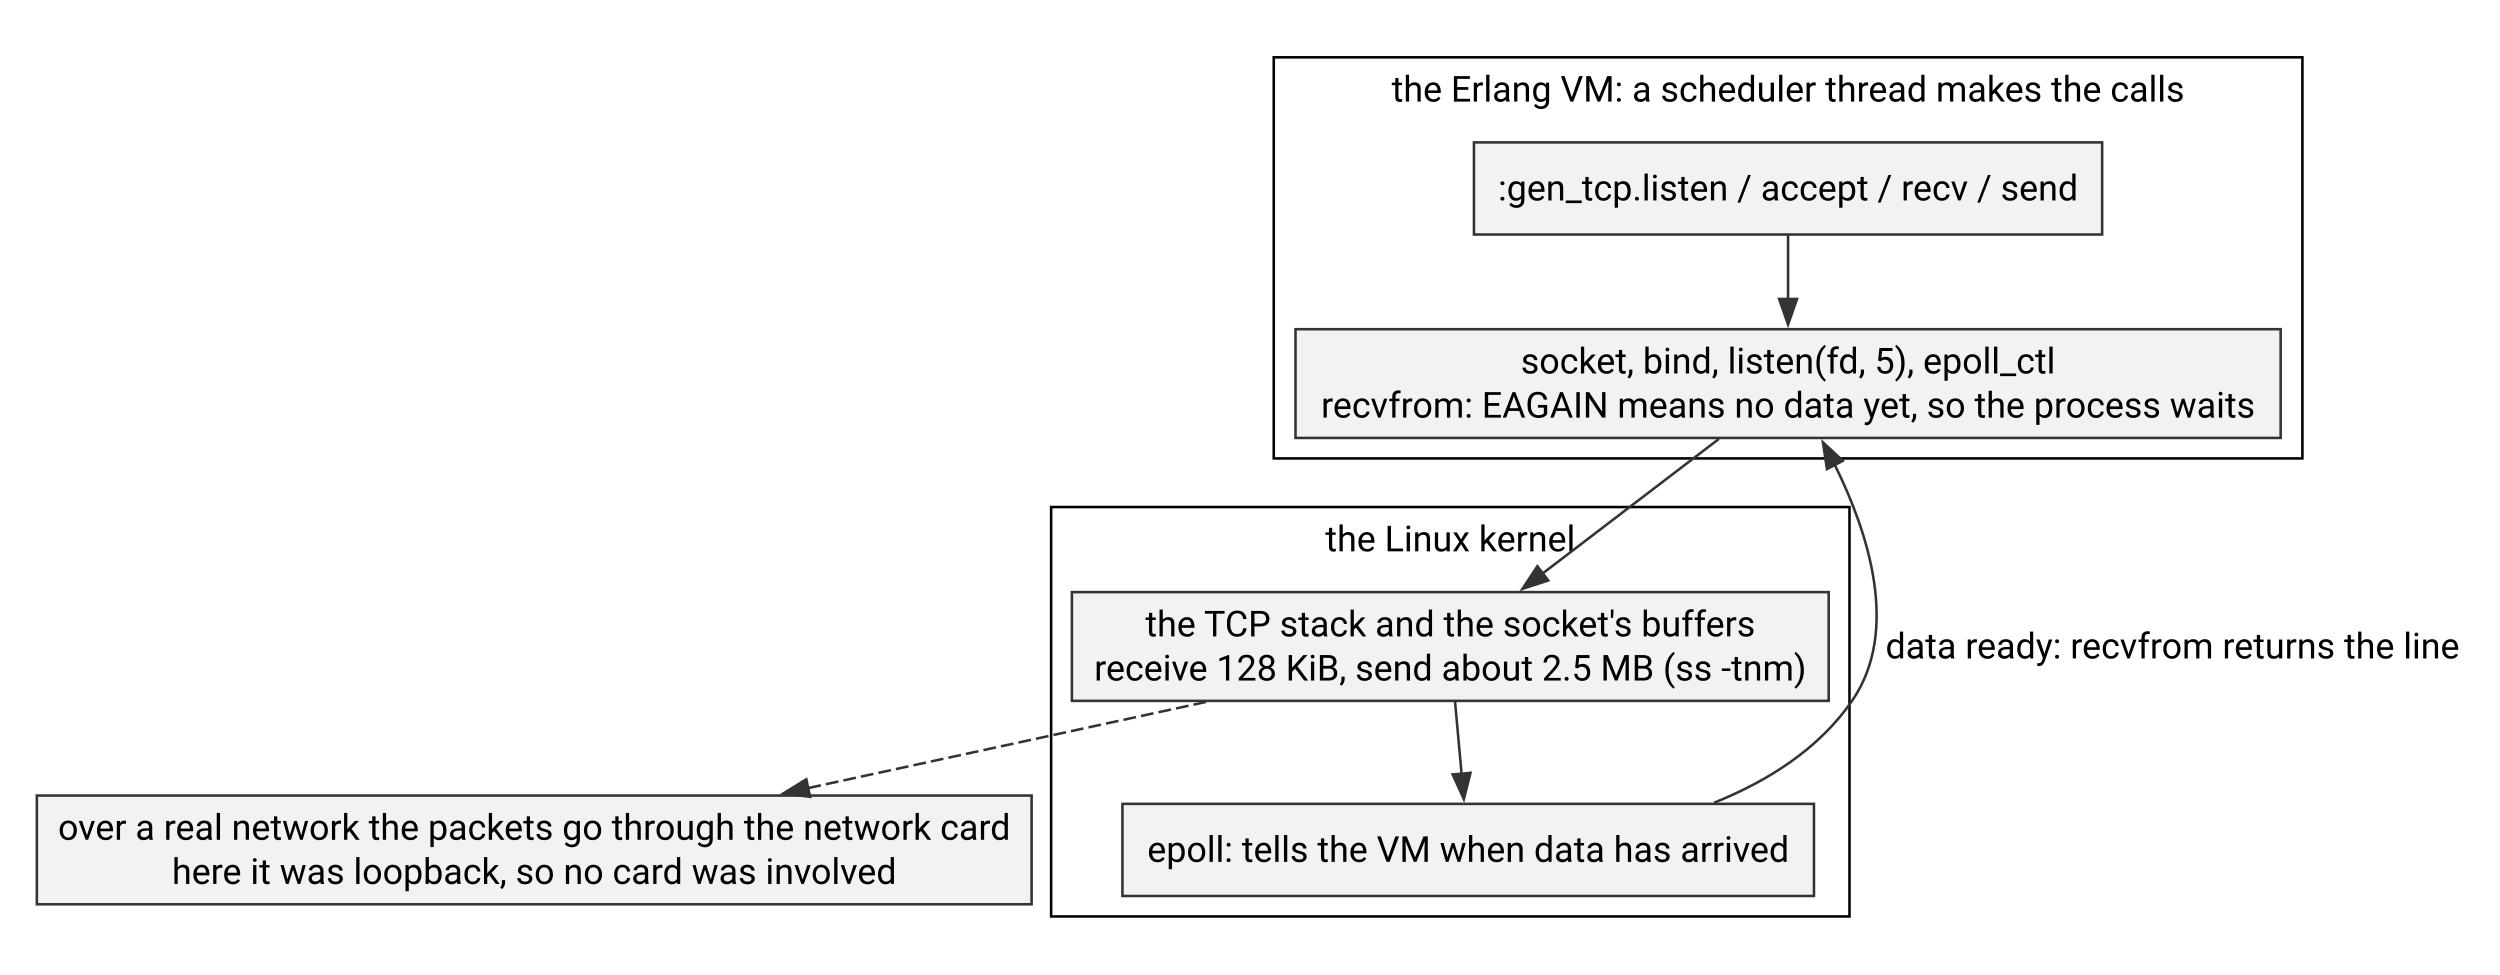
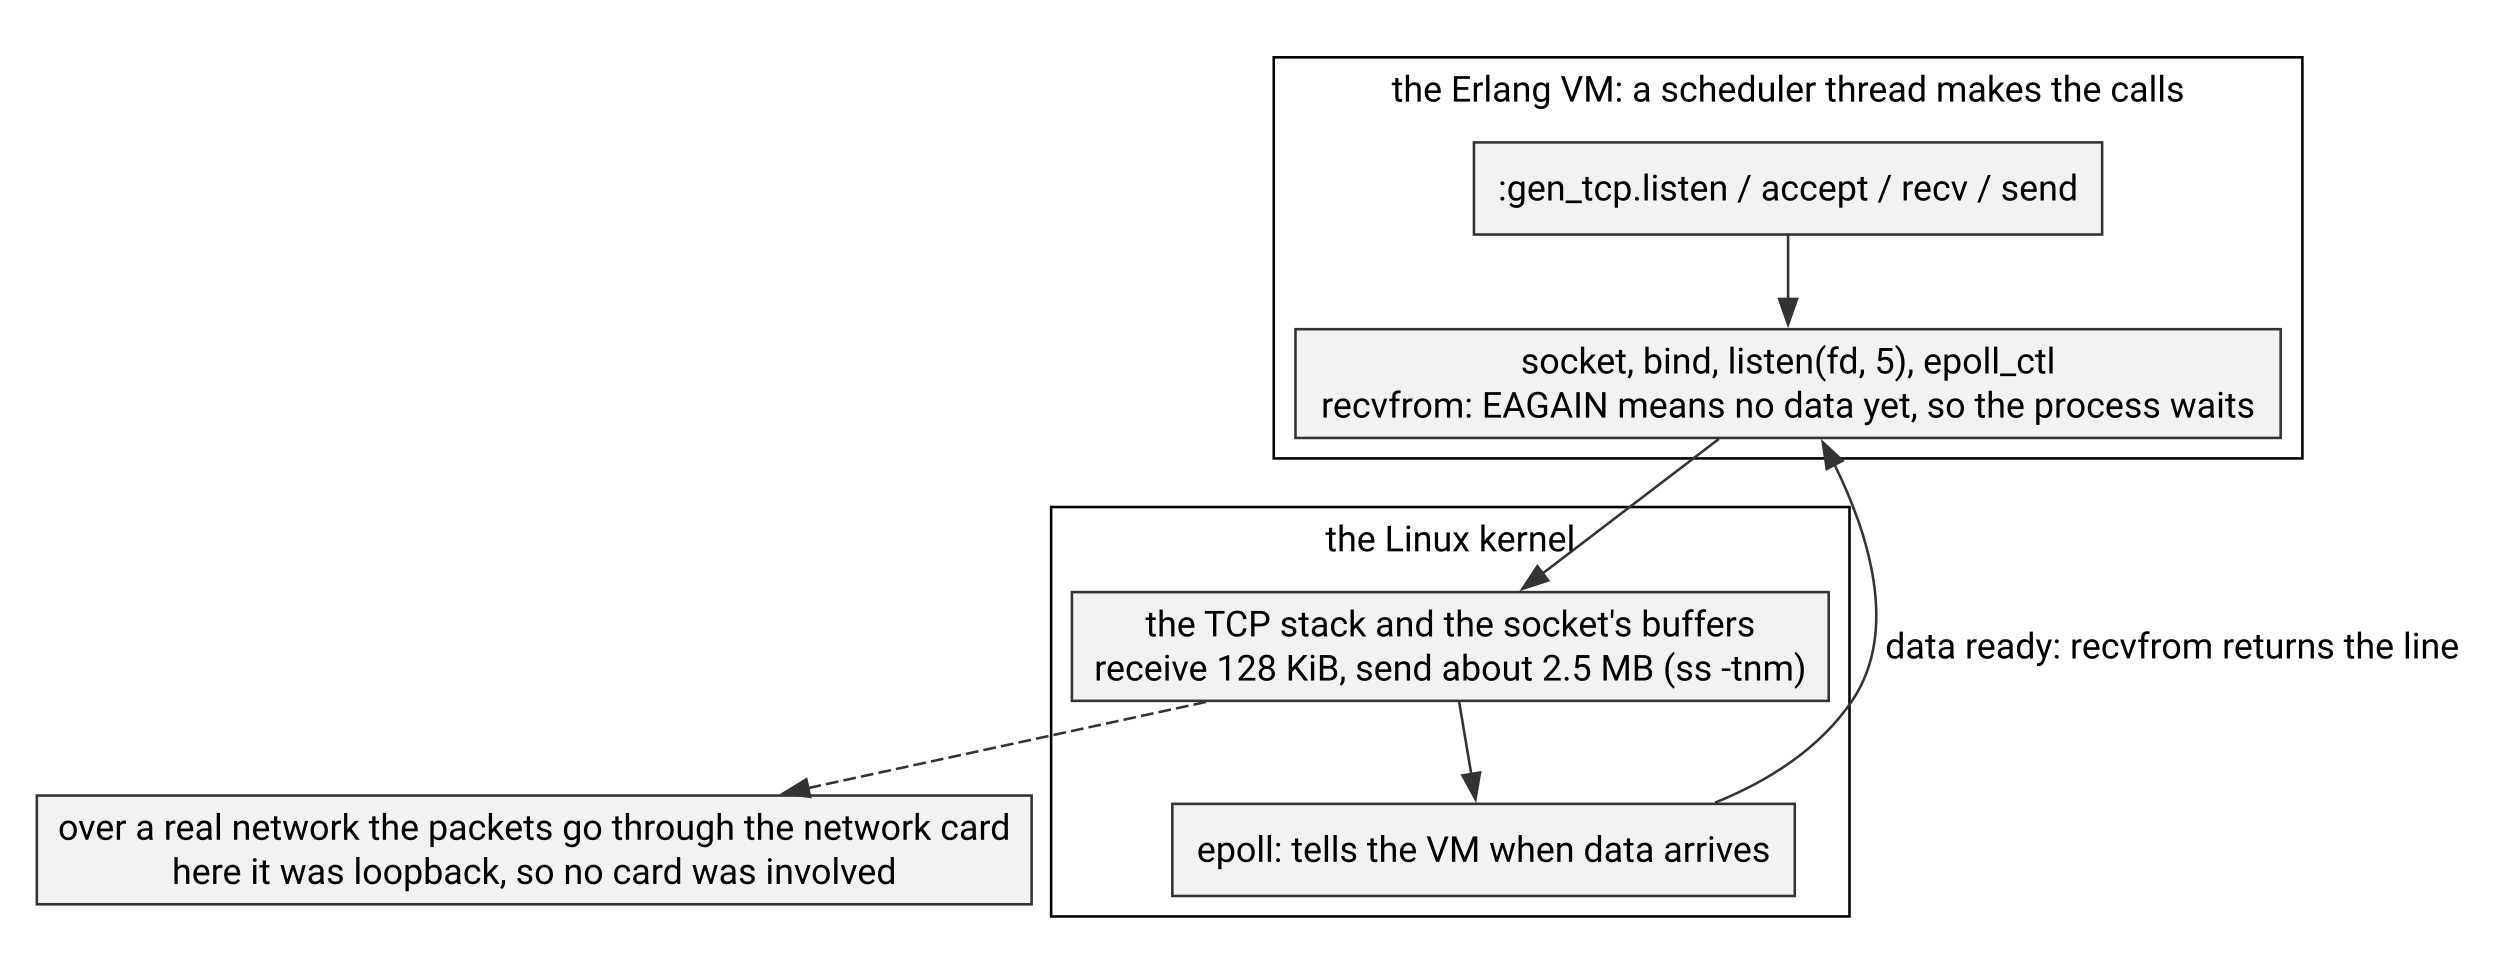
<svg xmlns="http://www.w3.org/2000/svg" width="977pt" height="381pt" viewBox="0.00 0.00 977.00 381.00">
  <g id="graph0" class="graph" transform="scale(1 1) rotate(0) translate(14.4 366.15)">
    <g id="clust1" class="cluster">
      <polygon fill="none" stroke="black" points="483.38,-187 483.38,-343.75 885.38,-343.75 885.38,-187 483.38,-187" />
      <text xml:space="preserve" text-anchor="middle" x="684.38" y="-326.45" font-family="Roboto" font-size="14.00">the Erlang VM: a scheduler thread makes the calls</text>
    </g>
    <g id="clust2" class="cluster">
      <polygon fill="none" stroke="black" points="396.38,-8 396.38,-168 708.38,-168 708.38,-8 396.38,-8" />
      <text xml:space="preserve" text-anchor="middle" x="552.38" y="-150.7" font-family="Roboto" font-size="14.00">the Linux kernel</text>
    </g>
    <g id="node1" class="node">
      <polygon fill="#f2f2f2" stroke="#333333" points="807.12,-310.5 561.62,-310.5 561.62,-274.5 807.12,-274.5 807.12,-310.5" />
      <text xml:space="preserve" text-anchor="middle" x="684.38" y="-287.82" font-family="Roboto" font-size="14.00">:gen_tcp.listen / accept / recv / send</text>
    </g>
    <g id="node2" class="node hl">
      <polygon fill="#f2f2f2" stroke="#333333" points="876.88,-237.5 491.88,-237.5 491.88,-195 876.88,-195 876.88,-237.5" />
      <text xml:space="preserve" text-anchor="middle" x="684.38" y="-220.2" font-family="Roboto" font-size="14.00">socket, bind, listen(fd, 5), epoll_ctl</text>
      <text xml:space="preserve" text-anchor="middle" x="684.38" y="-202.95" font-family="Roboto" font-size="14.00">recvfrom: EAGAIN means no data yet, so the process waits</text>
    </g>
    <g id="edge1" class="edge">
      <path fill="none" stroke="#333333" d="M684.38,-274.28C684.38,-266.8 684.38,-257.79 684.38,-249.16" />
      <polygon fill="#333333" stroke="#333333" points="687.88,-249.32 684.38,-239.32 680.88,-249.32 687.88,-249.32" />
    </g>
    <g id="node3" class="node">
      <polygon fill="#f2f2f2" stroke="#333333" points="700.25,-134.75 404.5,-134.75 404.5,-92.25 700.25,-92.25 700.25,-134.75" />
      <text xml:space="preserve" text-anchor="middle" x="552.38" y="-117.45" font-family="Roboto" font-size="14.00">the TCP stack and the socket's buffers</text>
      <text xml:space="preserve" text-anchor="middle" x="552.38" y="-100.2" font-family="Roboto" font-size="14.00">receive 128 KiB, send about 2.5 MB (ss -tnm)</text>
    </g>
    <g id="edge2" class="edge">
      <path fill="none" stroke="#333333" d="M657.34,-194.62C637.41,-179.41 610.09,-158.55 588.32,-141.94" />
      <polygon fill="#333333" stroke="#333333" points="590.65,-139.31 580.57,-136.02 586.4,-144.87 590.65,-139.31" />
    </g>
    <g id="node4" class="node">
-       <polygon fill="#f2f2f2" stroke="#333333" points="694.5,-52 424.25,-52 424.25,-16 694.5,-16 694.5,-52" />
-       <text xml:space="preserve" text-anchor="middle" x="559.38" y="-29.32" font-family="Roboto" font-size="14.00">epoll: tells the VM when data has arrived</text>
+       <polygon fill="#f2f2f2" stroke="#333333" points="687,-52 443.75,-52 443.75,-16 687,-16 687,-52" />
+       <text xml:space="preserve" text-anchor="middle" x="565.38" y="-29.32" font-family="Roboto" font-size="14.00">epoll: tells the VM when data arrives</text>
    </g>
    <g id="edge3" class="edge">
-       <path fill="none" stroke="#333333" d="M554.21,-92.14C555,-83.43 555.93,-73.12 556.79,-63.67" />
-       <polygon fill="#333333" stroke="#333333" points="560.26,-64.12 557.67,-53.85 553.29,-63.49 560.26,-64.12" />
+       <path fill="none" stroke="#333333" d="M555.79,-92.14C557.25,-83.43 558.98,-73.12 560.57,-63.67" />
+       <polygon fill="#333333" stroke="#333333" points="564.01,-64.27 562.22,-53.83 557.11,-63.11 564.01,-64.27" />
    </g>
    <g id="node5" class="node dim">
      <polygon fill="#f2f2f2" stroke="#333333" points="388.75,-55.25 0,-55.25 0,-12.75 388.75,-12.75 388.75,-55.25" />
      <text xml:space="preserve" text-anchor="middle" x="194.38" y="-37.95" font-family="Roboto" font-size="14.00">over a real network the packets go through the network card</text>
      <text xml:space="preserve" text-anchor="middle" x="194.38" y="-20.7" font-family="Roboto" font-size="14.00">here it was loopback, so no card was involved</text>
    </g>
    <g id="edge4" class="edge">
      <path fill="none" stroke="#333333" stroke-dasharray="5,2" d="M456.91,-91.83C408.96,-81.45 350.7,-68.84 301.26,-58.14" />
      <polygon fill="#333333" stroke="#333333" points="302.19,-54.76 291.68,-56.06 300.71,-61.6 302.19,-54.76" />
    </g>
    <g id="edge5" class="edge">
-       <path fill="none" stroke="#333333" d="M655.49,-52.46C676.61,-60.94 696.49,-73.54 709.38,-92.25 728.25,-119.66 715.71,-158.14 702.51,-184.73" />
-       <polygon fill="#333333" stroke="#333333" points="699.57,-182.82 698,-193.3 705.76,-186.08 699.57,-182.82" />
-       <text xml:space="preserve" text-anchor="start" x="718.98" y="-108.83" font-family="Roboto" font-size="14.00"> data ready: recvfrom returns the line</text>
+       <path fill="none" stroke="#333333" d="M655.85,-52.48C676.82,-60.96 696.69,-73.55 709.38,-92.25 728.06,-119.79 715.55,-158.25 702.42,-184.79" />
+       <polygon fill="#333333" stroke="#333333" points="699.48,-182.86 697.93,-193.34 705.68,-186.12 699.48,-182.86" />
+       <text xml:space="preserve" text-anchor="start" x="718.86" y="-108.83" font-family="Roboto" font-size="14.00"> data ready: recvfrom returns the line</text>
    </g>
  </g>
</svg>
